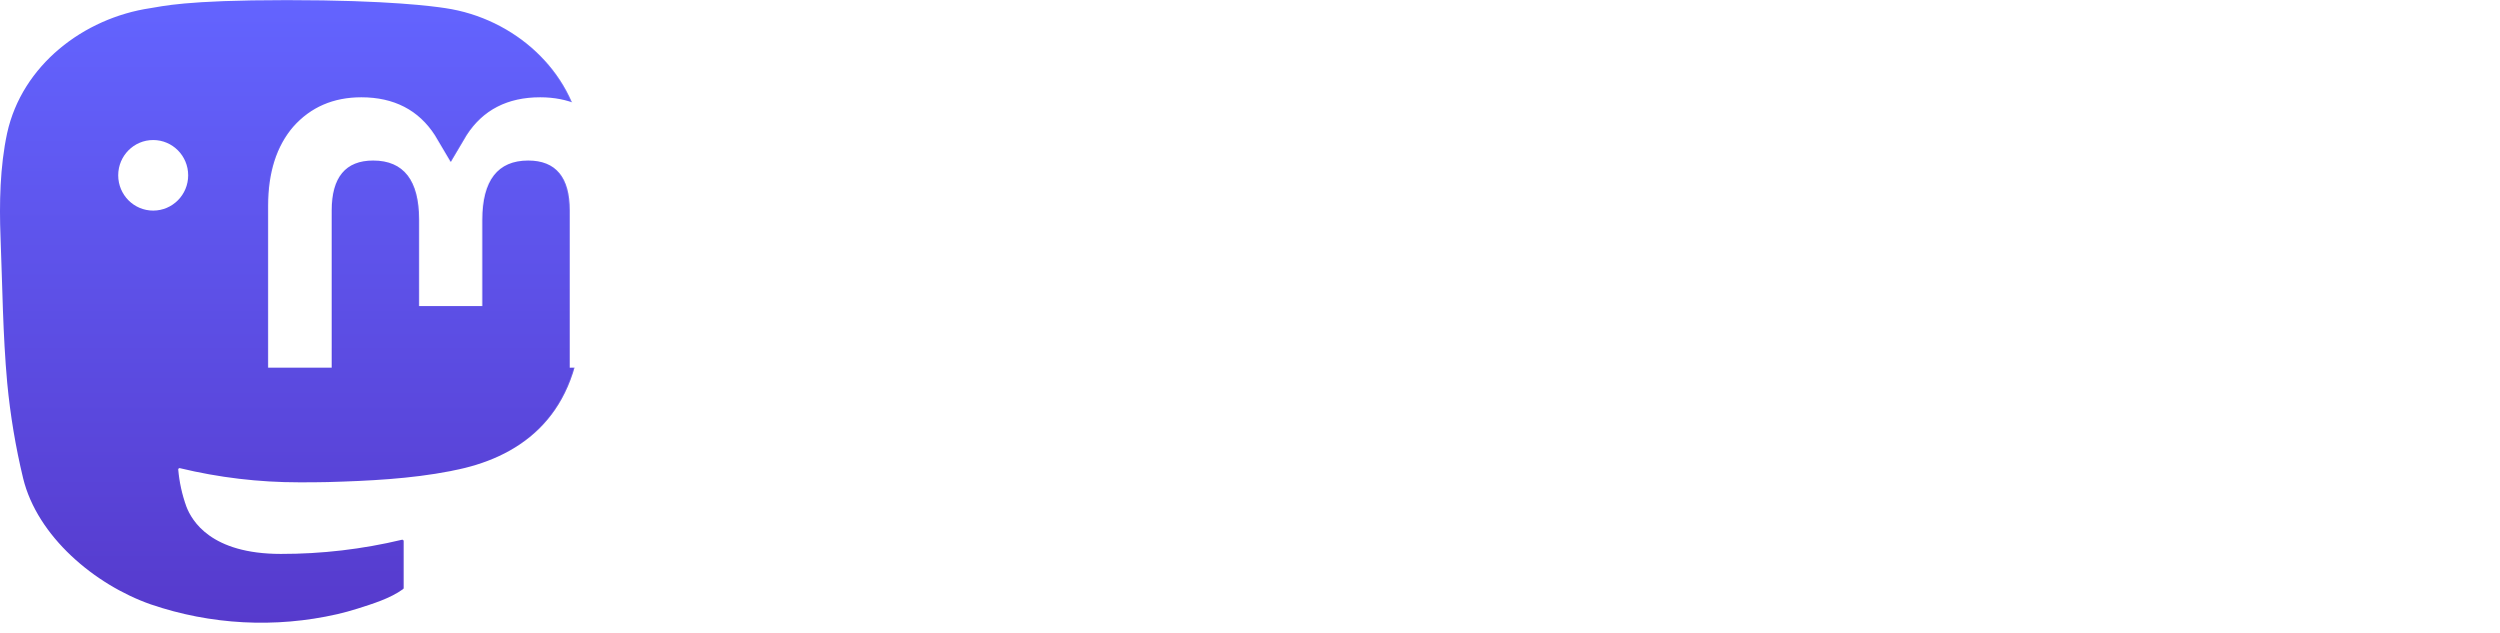
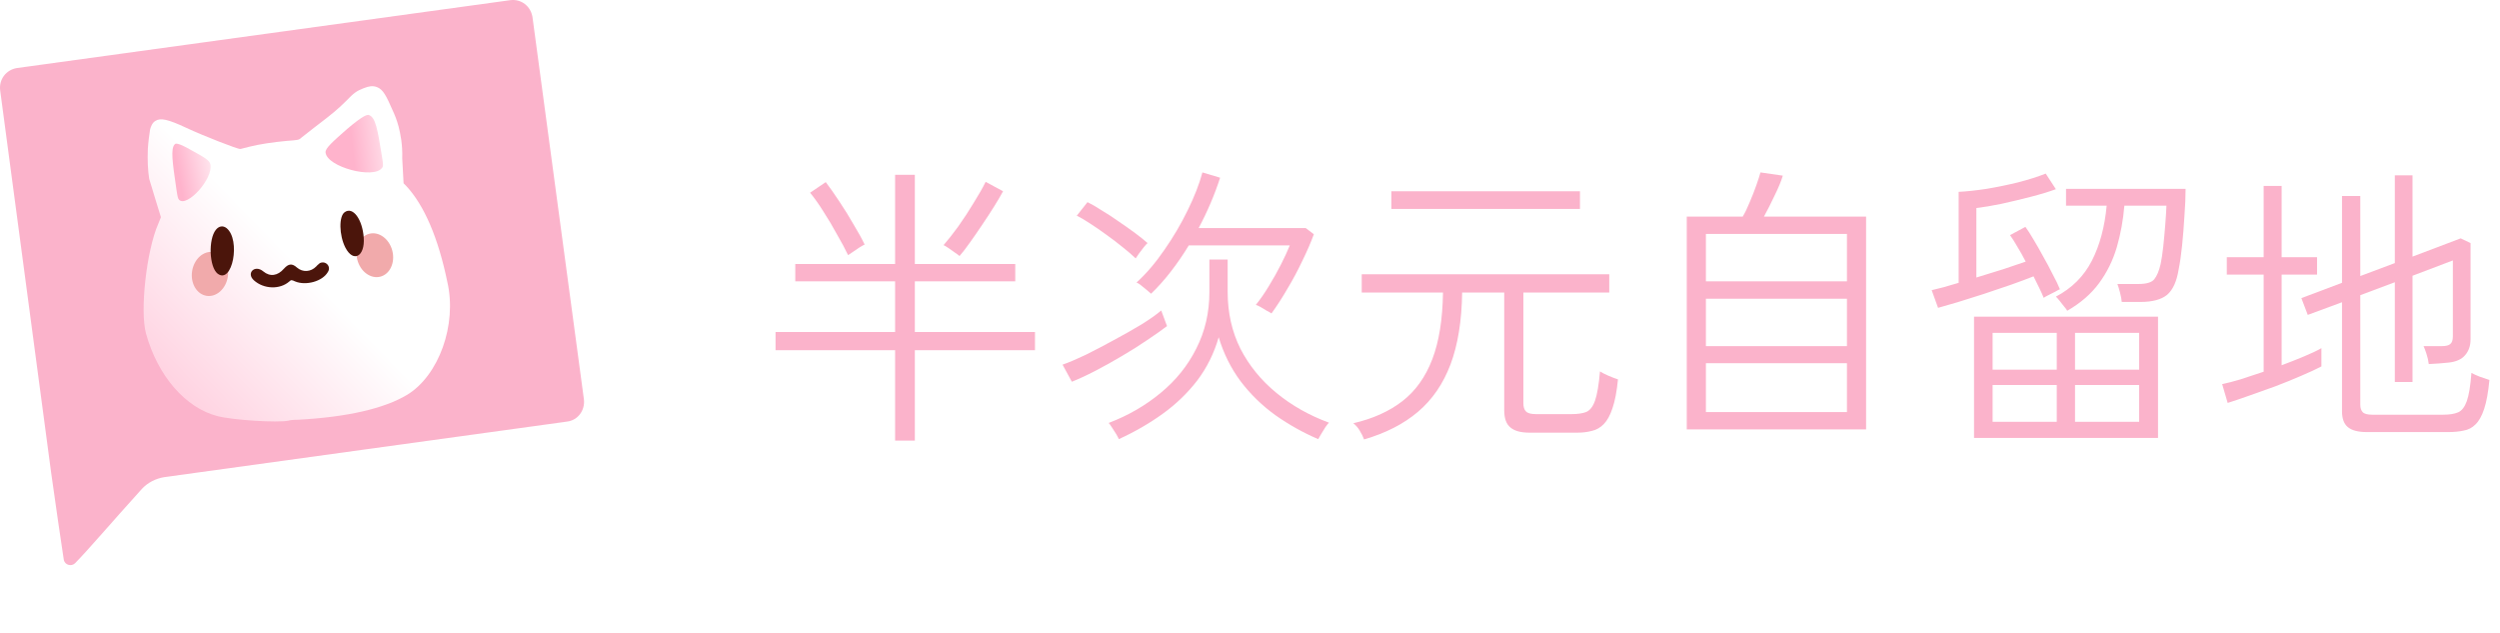
- <svg xmlns="http://www.w3.org/2000/svg" xmlns:xlink="http://www.w3.org/1999/xlink" width="261" height="66" viewBox="0 0 261 66" fill="none">
-   <symbol id="logo-symbol-wordmark">
-     <path d="M60.754 14.403C59.814 7.419 53.727 1.916 46.512 0.849C45.294 0.669 40.682 0.013 29.997 0.013H29.918C19.23 0.013 16.937 0.669 15.72 0.849C8.705 1.886 2.299 6.832 0.745 13.898C-0.003 17.378 -0.083 21.237 0.056 24.776C0.254 29.851 0.293 34.918 0.753 39.973C1.072 43.331 1.628 46.661 2.417 49.941C3.894 55.997 9.875 61.037 15.734 63.093C22.008 65.237 28.754 65.593 35.218 64.121C35.929 63.956 36.632 63.764 37.325 63.545C38.897 63.046 40.738 62.487 42.091 61.507C42.11 61.493 42.125 61.475 42.136 61.455C42.147 61.434 42.153 61.412 42.153 61.389V56.49C42.153 56.469 42.148 56.447 42.138 56.428C42.129 56.409 42.115 56.392 42.098 56.379C42.081 56.365 42.061 56.356 42.04 56.351C42.019 56.346 41.997 56.347 41.976 56.351C37.834 57.341 33.59 57.836 29.332 57.829C22.005 57.829 20.034 54.351 19.469 52.904C19.016 51.653 18.727 50.348 18.612 49.022C18.611 49 18.615 48.977 18.624 48.957C18.633 48.937 18.647 48.919 18.664 48.904C18.682 48.89 18.702 48.88 18.724 48.876C18.745 48.871 18.768 48.871 18.79 48.877C22.862 49.859 27.037 50.355 31.227 50.354C32.234 50.354 33.239 50.354 34.246 50.328C38.46 50.209 42.901 49.994 47.047 49.184C47.15 49.164 47.253 49.146 47.342 49.119C53.881 47.864 60.104 43.923 60.736 33.943C60.76 33.55 60.819 29.828 60.819 29.42C60.822 28.035 61.265 19.591 60.754 14.403Z" fill="url(#paint0_linear_89_11)" />
-     <path d="M12.344 18.303C12.344 16.267 13.978 14.619 15.997 14.619C18.016 14.619 19.65 16.267 19.65 18.303C19.65 20.34 18.016 21.987 15.997 21.987C13.978 21.987 12.344 20.34 12.344 18.303Z" fill="currentColor" />
-     <path d="M66.148 21.468V38.384H59.499V21.974C59.499 18.511 58.058 16.76 55.164 16.76C51.975 16.76 50.367 18.848 50.367 22.96V31.95H43.769V22.96C43.769 18.835 42.174 16.76 38.971 16.76C36.09 16.76 34.637 18.511 34.637 21.974V38.384H28V21.468C28 18.018 28.875 15.268 30.624 13.231C32.437 11.195 34.804 10.157 37.736 10.157C41.132 10.157 43.717 11.48 45.415 14.114L47.074 16.915L48.733 14.114C50.431 11.48 53.004 10.157 56.412 10.157C59.344 10.157 61.711 11.195 63.525 13.231C65.274 15.268 66.148 18.005 66.148 21.468ZM89.03 29.874C90.406 28.409 91.062 26.579 91.062 24.361C91.062 22.143 90.406 20.301 89.03 18.9C87.705 17.434 86.033 16.734 84.001 16.734C81.969 16.734 80.296 17.434 78.972 18.9C77.647 20.301 76.991 22.143 76.991 24.361C76.991 26.579 77.647 28.422 78.972 29.874C80.296 31.275 81.969 31.989 84.001 31.989C86.033 31.989 87.705 31.288 89.03 29.874ZM91.062 10.832H97.609V37.891H91.062V34.7C89.081 37.346 86.342 38.656 82.779 38.656C79.216 38.656 76.477 37.307 74.046 34.544C71.653 31.781 70.444 28.37 70.444 24.374C70.444 20.379 71.666 17.019 74.046 14.256C76.489 11.493 79.383 10.092 82.779 10.092C86.174 10.092 89.081 11.389 91.062 14.036V10.845V10.832ZM119.654 23.868C121.583 25.334 122.548 27.384 122.496 29.978C122.496 32.741 121.532 34.907 119.551 36.412C117.57 37.878 115.178 38.63 112.284 38.63C107.049 38.63 103.499 36.464 101.621 32.196L107.306 28.785C108.065 31.107 109.737 32.3 112.284 32.3C114.625 32.3 115.782 31.548 115.782 29.978C115.782 28.837 114.265 27.812 111.165 27.008C109.995 26.683 109.03 26.359 108.271 26.087C107.204 25.659 106.29 25.166 105.532 24.569C103.654 23.103 102.689 21.157 102.689 18.667C102.689 16.02 103.602 13.906 105.429 12.388C107.306 10.819 109.596 10.066 112.335 10.066C116.709 10.066 119.898 11.96 121.982 15.8L116.4 19.043C115.59 17.201 114.213 16.28 112.335 16.28C110.355 16.28 109.39 17.032 109.39 18.498C109.39 19.64 110.908 20.664 114.008 21.468C116.4 22.013 118.278 22.818 119.641 23.855L119.654 23.868ZM140.477 17.538H134.741V28.798C134.741 30.147 135.255 30.964 136.22 31.34C136.927 31.613 138.355 31.665 140.49 31.561V37.891C136.079 38.436 132.876 37.995 130.998 36.542C129.12 35.141 128.207 32.534 128.207 28.811V17.538H123.795V10.832H128.207V5.37L134.754 3.256V10.832H140.49V17.538H140.477ZM161.352 29.719C162.677 28.318 163.333 26.528 163.333 24.361C163.333 22.195 162.677 20.418 161.352 19.004C160.027 17.603 158.407 16.889 156.426 16.889C154.445 16.889 152.825 17.59 151.5 19.004C150.227 20.47 149.571 22.247 149.571 24.361C149.571 26.476 150.227 28.253 151.5 29.719C152.825 31.12 154.445 31.833 156.426 31.833C158.407 31.833 160.027 31.133 161.352 29.719ZM146.883 34.531C144.297 31.768 143.024 28.422 143.024 24.361C143.024 20.301 144.297 17.006 146.883 14.243C149.468 11.48 152.67 10.079 156.426 10.079C160.182 10.079 163.384 11.48 165.97 14.243C168.555 17.006 169.88 20.418 169.88 24.361C169.88 28.305 168.555 31.768 165.97 34.531C163.384 37.294 160.233 38.643 156.426 38.643C152.619 38.643 149.468 37.294 146.883 34.531ZM191.771 29.874C193.095 28.409 193.751 26.579 193.751 24.361C193.751 22.143 193.095 20.301 191.771 18.9C190.446 17.434 188.774 16.734 186.742 16.734C184.709 16.734 183.037 17.434 181.661 18.9C180.336 20.301 179.68 22.143 179.68 24.361C179.68 26.579 180.336 28.422 181.661 29.874C183.037 31.275 184.761 31.989 186.742 31.989C188.722 31.989 190.446 31.288 191.771 29.874ZM193.751 0H200.298V37.891H193.751V34.7C191.822 37.346 189.082 38.656 185.52 38.656C181.957 38.656 179.179 37.307 176.735 34.544C174.343 31.781 173.134 28.37 173.134 24.374C173.134 20.379 174.356 17.019 176.735 14.256C179.166 11.493 182.111 10.092 185.52 10.092C188.928 10.092 191.822 11.389 193.751 14.036V0.013V0ZM223.308 29.706C224.633 28.305 225.289 26.515 225.289 24.348C225.289 22.182 224.633 20.405 223.308 18.991C221.983 17.59 220.363 16.877 218.382 16.877C216.401 16.877 214.78 17.577 213.456 18.991C212.182 20.457 211.526 22.234 211.526 24.348C211.526 26.463 212.182 28.24 213.456 29.706C214.78 31.107 216.401 31.82 218.382 31.82C220.363 31.82 221.983 31.12 223.308 29.706ZM208.838 34.518C206.253 31.755 204.98 28.409 204.98 24.348C204.98 20.288 206.253 16.993 208.838 14.23C211.424 11.467 214.626 10.066 218.382 10.066C222.137 10.066 225.34 11.467 227.925 14.23C230.511 16.993 231.835 20.405 231.835 24.348C231.835 28.292 230.511 31.755 227.925 34.518C225.34 37.281 222.189 38.63 218.382 38.63C214.575 38.63 211.424 37.281 208.838 34.518ZM260.17 21.261V37.878H253.623V22.13C253.623 20.34 253.173 18.991 252.247 17.966C251.385 17.045 250.164 16.565 248.594 16.565C244.89 16.565 243.012 18.783 243.012 23.272V37.878H236.466V10.832H243.012V13.867C244.581 11.325 247.077 10.079 250.575 10.079C253.366 10.079 255.656 11.052 257.431 13.05C259.257 15.047 260.17 17.759 260.17 21.274" fill="currentColor" />
-     <defs>
-       <linearGradient id="paint0_linear_89_11" x1="30.5" y1="0.013" x2="30.5" y2="65.013" gradientUnits="userSpaceOnUse">
-         <stop stop-color="#6364FF" />
-         <stop offset="1" stop-color="#563ACC" />
-       </linearGradient>
-     </defs>
-   </symbol>
-   <use xlink:href="#logo-symbol-wordmark" style="color:#fff" />
+ <svg xmlns="http://www.w3.org/2000/svg" width="261" height="66" viewBox="0 0 261 66" fill="none">
+   <path fill-rule="evenodd" clip-rule="evenodd" d="M59.24 44.011C45.2 45.961 31.207 47.863 17.167 49.813C16.271 49.956 15.423 50.384 14.811 51.05C11.796 54.379 9.157 57.47 7.838 58.802C7.461 59.182 6.754 58.992 6.66 58.422C6.377 56.567 5.812 52.714 5.341 49.337L0.017 9.434C-0.124 8.293 0.629 7.294 1.76 7.104L53.303 0.017C54.434 -0.126 55.423 0.635 55.612 1.777L60.983 41.68C61.124 42.822 60.37 43.868 59.24 44.011Z" fill="#FBB3CB" />
+   <path fill-rule="evenodd" clip-rule="evenodd" d="M42.527 41.214C40.124 42.658 36.262 43.543 31.127 43.822C30.656 43.822 30.232 43.869 30.138 43.916C28.96 44.148 24.391 43.869 22.742 43.45C19.398 42.611 16.477 39.258 15.252 34.834C14.593 32.459 15.299 26.171 16.524 23.377L16.807 22.678L16.289 21.001C16.053 20.21 15.818 19.418 15.582 18.673C15.441 17.788 15.394 16.763 15.441 15.552C15.488 14.807 15.582 14.108 15.676 13.503C15.771 13.177 15.912 12.805 16.241 12.618C16.76 12.292 17.513 12.432 19.492 13.363C21.188 14.155 24.862 15.599 25.098 15.552C25.192 15.552 25.616 15.413 26.04 15.319C27.17 15.04 28.442 14.854 29.902 14.714C31.127 14.621 31.221 14.621 31.457 14.388C31.598 14.295 32.211 13.783 32.823 13.317C34.849 11.78 35.32 11.361 36.12 10.569C36.968 9.684 37.251 9.498 37.958 9.218C38.523 8.985 38.947 8.939 39.324 9.079C40.03 9.311 40.36 10.057 41.02 11.547C41.255 12.059 41.444 12.525 41.632 13.224C41.82 13.969 42.056 15.087 42.009 16.53L42.15 19.139L42.386 19.371C44.317 21.421 45.777 24.867 46.719 29.431C47.756 33.902 45.824 39.212 42.527 41.214Z" fill="url(#paint0_linear_2_2)" />
+   <path d="M23.796 28.882C23.988 27.619 23.307 26.469 22.276 26.313C21.245 26.157 20.254 27.054 20.063 28.317C19.872 29.58 20.552 30.73 21.583 30.886C22.614 31.042 23.605 30.145 23.796 28.882Z" fill="#F1AAAB" />
+   <path d="M39.718 28.885C40.728 28.627 41.291 27.414 40.975 26.177C40.659 24.939 39.583 24.145 38.573 24.403C37.563 24.662 37 25.874 37.316 27.112C37.633 28.349 38.708 29.143 39.718 28.885Z" fill="#F1AAAB" />
+   <path fill-rule="evenodd" clip-rule="evenodd" d="M36.023 22.137C35.368 22.543 35.414 24.571 36.07 25.847C36.912 27.47 38.129 26.774 37.989 24.803C37.848 22.89 36.865 21.557 36.023 22.137ZM22.543 23.992C21.747 24.977 21.841 27.875 22.73 28.571C24.274 29.73 25.164 25.035 23.666 23.818C23.292 23.528 22.87 23.586 22.543 23.992ZM33.402 27.47C33.355 27.528 33.168 27.644 33.027 27.817C32.466 28.397 31.623 28.455 31.015 27.933C30.5 27.47 30.125 27.528 29.657 28.049C29.002 28.803 28.206 28.919 27.504 28.339C26.615 27.586 25.679 28.513 26.521 29.267C27.551 30.194 29.236 30.252 30.219 29.383C30.406 29.209 30.453 29.209 30.827 29.383C31.951 29.846 33.683 29.383 34.244 28.397C34.619 27.817 34.01 27.18 33.402 27.47Z" fill="#4B150B" />
+   <path fill-rule="evenodd" clip-rule="evenodd" d="M18.244 15.078C17.81 15.527 18.01 16.925 18.41 19.669C18.544 20.567 18.577 20.717 18.71 20.867C19.544 21.665 22.277 18.671 21.977 17.174C21.91 16.725 21.244 16.376 19.977 15.677C18.51 14.829 18.31 14.979 18.244 15.078Z" fill="url(#paint1_linear_2_2)" />
+   <path fill-rule="evenodd" clip-rule="evenodd" d="M38.491 12C39.239 12.196 39.439 13.569 39.888 16.314C40.037 17.196 40.037 17.392 39.888 17.54C39.04 18.716 34.152 17.442 34.002 15.922C33.952 15.481 34.75 14.794 36.247 13.471C38.042 11.951 38.342 12 38.491 12Z" fill="url(#paint2_linear_2_2)" />
+   <path d="M93.487 46V36.564H81V34.659H93.487V29.372H83.061V27.559H93.487V18.246H95.548V27.559H106.035V29.372H95.548V34.659H108.095V36.564H95.548V46H93.487ZM100.215 26.729C100.155 26.667 100.003 26.555 99.761 26.391C99.538 26.227 99.306 26.063 99.064 25.899C98.821 25.735 98.65 25.633 98.548 25.592C99.013 25.059 99.528 24.403 100.094 23.625C100.66 22.826 101.195 22.006 101.7 21.166C102.226 20.326 102.64 19.598 102.943 18.983L104.762 19.967C104.519 20.418 104.206 20.951 103.822 21.565C103.438 22.18 103.024 22.815 102.579 23.471C102.155 24.106 101.731 24.721 101.306 25.315C100.902 25.889 100.539 26.36 100.215 26.729ZM88.577 26.637C88.274 26.002 87.89 25.284 87.425 24.485C86.981 23.666 86.506 22.866 86.001 22.088C85.516 21.309 85.051 20.654 84.607 20.121L86.243 19.014C86.668 19.567 87.142 20.244 87.668 21.043C88.193 21.821 88.688 22.621 89.153 23.44C89.638 24.239 90.022 24.936 90.305 25.53C90.204 25.571 90.022 25.674 89.759 25.837C89.517 26.002 89.274 26.165 89.032 26.329C88.809 26.473 88.658 26.575 88.577 26.637Z" fill="#FBB3CB" />
+   <path d="M116.855 45.846C116.814 45.744 116.723 45.57 116.582 45.324C116.44 45.098 116.289 44.863 116.127 44.617C115.986 44.392 115.875 44.238 115.794 44.156C117.835 43.377 119.643 42.332 121.219 41.021C122.815 39.709 124.058 38.163 124.947 36.38C125.856 34.597 126.311 32.63 126.311 30.479V27.098H128.22V30.479C128.22 32.651 128.665 34.628 129.554 36.41C130.463 38.173 131.716 39.709 133.312 41.021C134.908 42.332 136.737 43.367 138.798 44.125C138.717 44.207 138.596 44.361 138.434 44.586C138.272 44.832 138.121 45.078 137.979 45.324C137.838 45.57 137.737 45.744 137.676 45.846C136.1 45.17 134.615 44.34 133.221 43.357C131.827 42.353 130.614 41.175 129.584 39.822C128.574 38.47 127.806 36.933 127.281 35.212C126.796 36.892 126.048 38.398 125.038 39.73C124.027 41.041 122.825 42.199 121.431 43.203C120.037 44.207 118.511 45.088 116.855 45.846ZM132.797 32.722C132.716 32.661 132.554 32.569 132.312 32.446C132.089 32.302 131.867 32.169 131.645 32.046C131.423 31.923 131.261 31.851 131.16 31.831C131.625 31.257 132.079 30.602 132.524 29.864C132.989 29.106 133.413 28.348 133.797 27.59C134.181 26.831 134.484 26.176 134.706 25.622H124.159C123.573 26.585 122.946 27.497 122.28 28.358C121.613 29.218 120.926 29.987 120.219 30.663C120.138 30.581 119.996 30.458 119.794 30.294C119.592 30.13 119.39 29.966 119.188 29.802C118.986 29.639 118.825 29.536 118.703 29.495C119.734 28.552 120.704 27.415 121.613 26.083C122.542 24.752 123.351 23.379 124.038 21.965C124.745 20.531 125.26 19.209 125.583 18L127.432 18.553C126.846 20.356 126.099 22.108 125.189 23.809H136.373L137.222 24.454C136.898 25.335 136.494 26.268 136.009 27.251C135.545 28.235 135.029 29.198 134.464 30.14C133.918 31.083 133.362 31.944 132.797 32.722ZM111.945 39.853L110.975 38.07C111.621 37.845 112.419 37.507 113.369 37.056C114.319 36.585 115.299 36.072 116.309 35.519C117.339 34.966 118.299 34.423 119.188 33.89C120.077 33.337 120.774 32.845 121.28 32.415L121.886 34.044C121.32 34.474 120.623 34.966 119.794 35.519C118.986 36.072 118.107 36.626 117.158 37.179C116.228 37.732 115.309 38.244 114.4 38.716C113.49 39.187 112.672 39.566 111.945 39.853ZM118.612 26.975C118.229 26.606 117.764 26.206 117.218 25.776C116.693 25.346 116.127 24.916 115.521 24.485C114.935 24.055 114.369 23.666 113.824 23.317C113.298 22.969 112.844 22.703 112.46 22.518L113.581 21.104C114.006 21.309 114.501 21.596 115.066 21.965C115.652 22.313 116.248 22.703 116.855 23.133C117.461 23.543 118.026 23.942 118.552 24.331C119.077 24.721 119.512 25.069 119.855 25.377C119.774 25.438 119.643 25.581 119.461 25.807C119.279 26.032 119.107 26.258 118.946 26.483C118.784 26.708 118.673 26.872 118.612 26.975Z" fill="#FBB3CB" />
+   <path d="M142.465 45.877C142.364 45.59 142.212 45.283 142.01 44.955C141.828 44.648 141.606 44.392 141.344 44.187C143.384 43.715 145.092 42.947 146.466 41.882C147.84 40.816 148.88 39.361 149.587 37.517C150.295 35.673 150.668 33.347 150.709 30.54H142.222V28.634H168.075V30.54H159.104V42.097C159.104 42.486 159.195 42.773 159.377 42.957C159.559 43.142 159.902 43.234 160.407 43.234H164.135C164.762 43.234 165.267 43.162 165.651 43.019C166.055 42.855 166.368 42.455 166.59 41.82C166.813 41.185 166.984 40.17 167.105 38.777C167.328 38.921 167.631 39.074 168.015 39.238C168.399 39.402 168.722 39.525 168.985 39.607C168.863 40.857 168.671 41.861 168.409 42.619C168.166 43.357 167.863 43.91 167.499 44.279C167.136 44.648 166.722 44.883 166.257 44.986C165.792 45.109 165.287 45.17 164.741 45.17H159.741C158.831 45.17 158.165 44.986 157.74 44.617C157.316 44.269 157.104 43.674 157.104 42.834V30.54H152.709C152.669 33.491 152.265 35.99 151.497 38.039C150.729 40.068 149.597 41.718 148.102 42.988C146.607 44.258 144.728 45.221 142.465 45.877ZM145.314 21.811V19.967H165.014V21.811H145.314Z" fill="#FBB3CB" />
+   <path d="M176.168 44.832V22.61H182.017C182.26 22.201 182.502 21.698 182.744 21.104C183.007 20.49 183.24 19.895 183.442 19.322C183.644 18.748 183.785 18.307 183.866 18L186.2 18.338C186.038 18.891 185.755 19.578 185.351 20.397C184.967 21.217 184.593 21.955 184.23 22.61H194.898V44.832H176.168ZM178.168 43.019H192.898V37.917H178.168V43.019ZM178.168 36.134H192.898V31.186H178.168V36.134ZM178.168 29.372H192.898V24.424H178.168V29.372Z" fill="#FBB3CB" />
+   <path d="M206.173 45.723V33.06H225.388V45.723H206.173ZM215.902 32.446C215.861 32.343 215.75 32.19 215.568 31.985C215.407 31.78 215.245 31.575 215.083 31.37C214.922 31.165 214.8 31.032 214.72 30.97C216.397 30.089 217.649 28.839 218.478 27.221C219.306 25.602 219.821 23.686 220.024 21.473H215.78V19.721H228.267C228.267 20.561 228.227 21.504 228.146 22.549C228.086 23.594 228.005 24.618 227.904 25.622C227.803 26.606 227.681 27.446 227.54 28.143C227.338 29.393 226.934 30.274 226.328 30.786C225.721 31.278 224.792 31.524 223.539 31.524H221.6C221.579 31.257 221.519 30.929 221.418 30.54C221.317 30.151 221.226 29.854 221.145 29.649H223.327C224.176 29.649 224.731 29.485 224.994 29.157C225.277 28.809 225.499 28.276 225.661 27.559C225.762 27.087 225.853 26.483 225.934 25.745C226.014 24.987 226.085 24.219 226.146 23.44C226.206 22.662 226.247 22.006 226.267 21.473H221.872C221.751 22.969 221.488 24.413 221.084 25.807C220.68 27.18 220.064 28.43 219.236 29.556C218.407 30.683 217.296 31.646 215.902 32.446ZM202.414 32.138L201.748 30.294C202.091 30.212 202.505 30.11 202.99 29.987C203.475 29.843 204.001 29.69 204.566 29.526V20.029C205.395 19.988 206.355 19.885 207.446 19.721C208.557 19.537 209.658 19.311 210.749 19.045C211.861 18.758 212.83 18.451 213.659 18.123L214.72 19.752C213.992 20.018 213.113 20.285 212.083 20.551C211.052 20.817 210.022 21.063 208.991 21.289C207.981 21.494 207.122 21.637 206.415 21.719V28.973C207.365 28.686 208.294 28.399 209.204 28.112C210.133 27.805 210.921 27.538 211.568 27.313C211.285 26.76 210.992 26.237 210.689 25.745C210.406 25.254 210.153 24.854 209.931 24.547L211.537 23.686C211.78 24.014 212.063 24.454 212.386 25.008C212.709 25.54 213.043 26.124 213.386 26.76C213.75 27.395 214.083 28.02 214.386 28.634C214.71 29.229 214.962 29.751 215.144 30.202C215.063 30.223 214.901 30.304 214.659 30.448C214.417 30.571 214.174 30.694 213.932 30.817C213.689 30.94 213.527 31.032 213.447 31.093C213.325 30.786 213.174 30.448 212.992 30.079C212.81 29.69 212.608 29.28 212.386 28.85C211.719 29.116 210.921 29.413 209.992 29.741C209.082 30.048 208.143 30.366 207.173 30.694C206.203 31.001 205.294 31.288 204.445 31.554C203.617 31.8 202.94 31.995 202.414 32.138ZM208.112 44.033H214.811V40.191H208.112V44.033ZM216.72 44.033H223.418V40.191H216.72V44.033ZM208.112 38.593H214.811V34.751H208.112V38.593ZM216.72 38.593H223.418V34.751H216.72V38.593Z" fill="#FBB3CB" />
+   <path d="M247.21 45.109C246.281 45.109 245.614 44.934 245.21 44.586C244.806 44.258 244.603 43.705 244.603 42.926V31.554L241.027 32.876L240.36 31.124L244.603 29.526V20.459H246.513V28.819L250.12 27.466V18.307H251.968V26.79L256.999 24.885L258.03 25.377V35.427C258.03 36.103 257.838 36.656 257.454 37.087C257.09 37.517 256.515 37.773 255.727 37.855C255.504 37.876 255.161 37.906 254.696 37.947C254.252 37.968 253.908 37.988 253.666 38.009C253.625 37.66 253.544 37.302 253.423 36.933C253.302 36.564 253.201 36.298 253.12 36.134H255.06C255.464 36.134 255.747 36.062 255.908 35.919C256.09 35.775 256.181 35.509 256.181 35.12V27.19L251.968 28.788V39.884H250.12V29.464L246.513 30.817V42.25C246.513 42.578 246.594 42.834 246.755 43.019C246.917 43.203 247.25 43.295 247.755 43.295H255.181C255.828 43.295 256.343 43.213 256.727 43.049C257.111 42.886 257.414 42.496 257.636 41.882C257.858 41.267 258.02 40.283 258.121 38.931C258.343 39.054 258.636 39.187 259 39.33C259.364 39.453 259.697 39.566 260 39.669C259.879 40.939 259.697 41.943 259.454 42.681C259.212 43.418 258.909 43.961 258.545 44.31C258.202 44.658 257.787 44.873 257.303 44.955C256.838 45.057 256.302 45.109 255.696 45.109H247.21ZM232.662 42.066L232.086 40.099C232.612 39.996 233.248 39.832 233.996 39.607C234.763 39.361 235.572 39.095 236.42 38.808V28.665H232.571V26.852H236.42V19.414H238.299V26.852H241.997V28.665H238.299V38.132C239.128 37.824 239.906 37.517 240.633 37.21C241.381 36.902 241.987 36.615 242.452 36.349V38.255C241.906 38.541 241.199 38.869 240.33 39.238C239.481 39.607 238.572 39.976 237.602 40.345C236.653 40.693 235.733 41.021 234.844 41.328C233.975 41.636 233.248 41.882 232.662 42.066Z" fill="#FBB3CB" />
+   <defs>
+     <linearGradient id="paint0_linear_2_2" x1="30.005" y1="26.402" x2="-47.168" y2="101.622" gradientUnits="userSpaceOnUse">
+       <stop stop-color="white" />
+       <stop offset="0.293" stop-color="#FFB3CC" />
+     </linearGradient>
+     <linearGradient id="paint1_linear_2_2" x1="23.736" y1="15.866" x2="18.361" y2="16.902" gradientUnits="userSpaceOnUse">
+       <stop stop-color="white" />
+       <stop offset="0.993" stop-color="#FFB3CC" />
+     </linearGradient>
+     <linearGradient id="paint2_linear_2_2" x1="42.976" y1="14.572" x2="35.005" y2="15.397" gradientUnits="userSpaceOnUse">
+       <stop stop-color="white" />
+       <stop offset="0.776" stop-color="#FFB3CC" />
+     </linearGradient>
+   </defs>
</svg>
